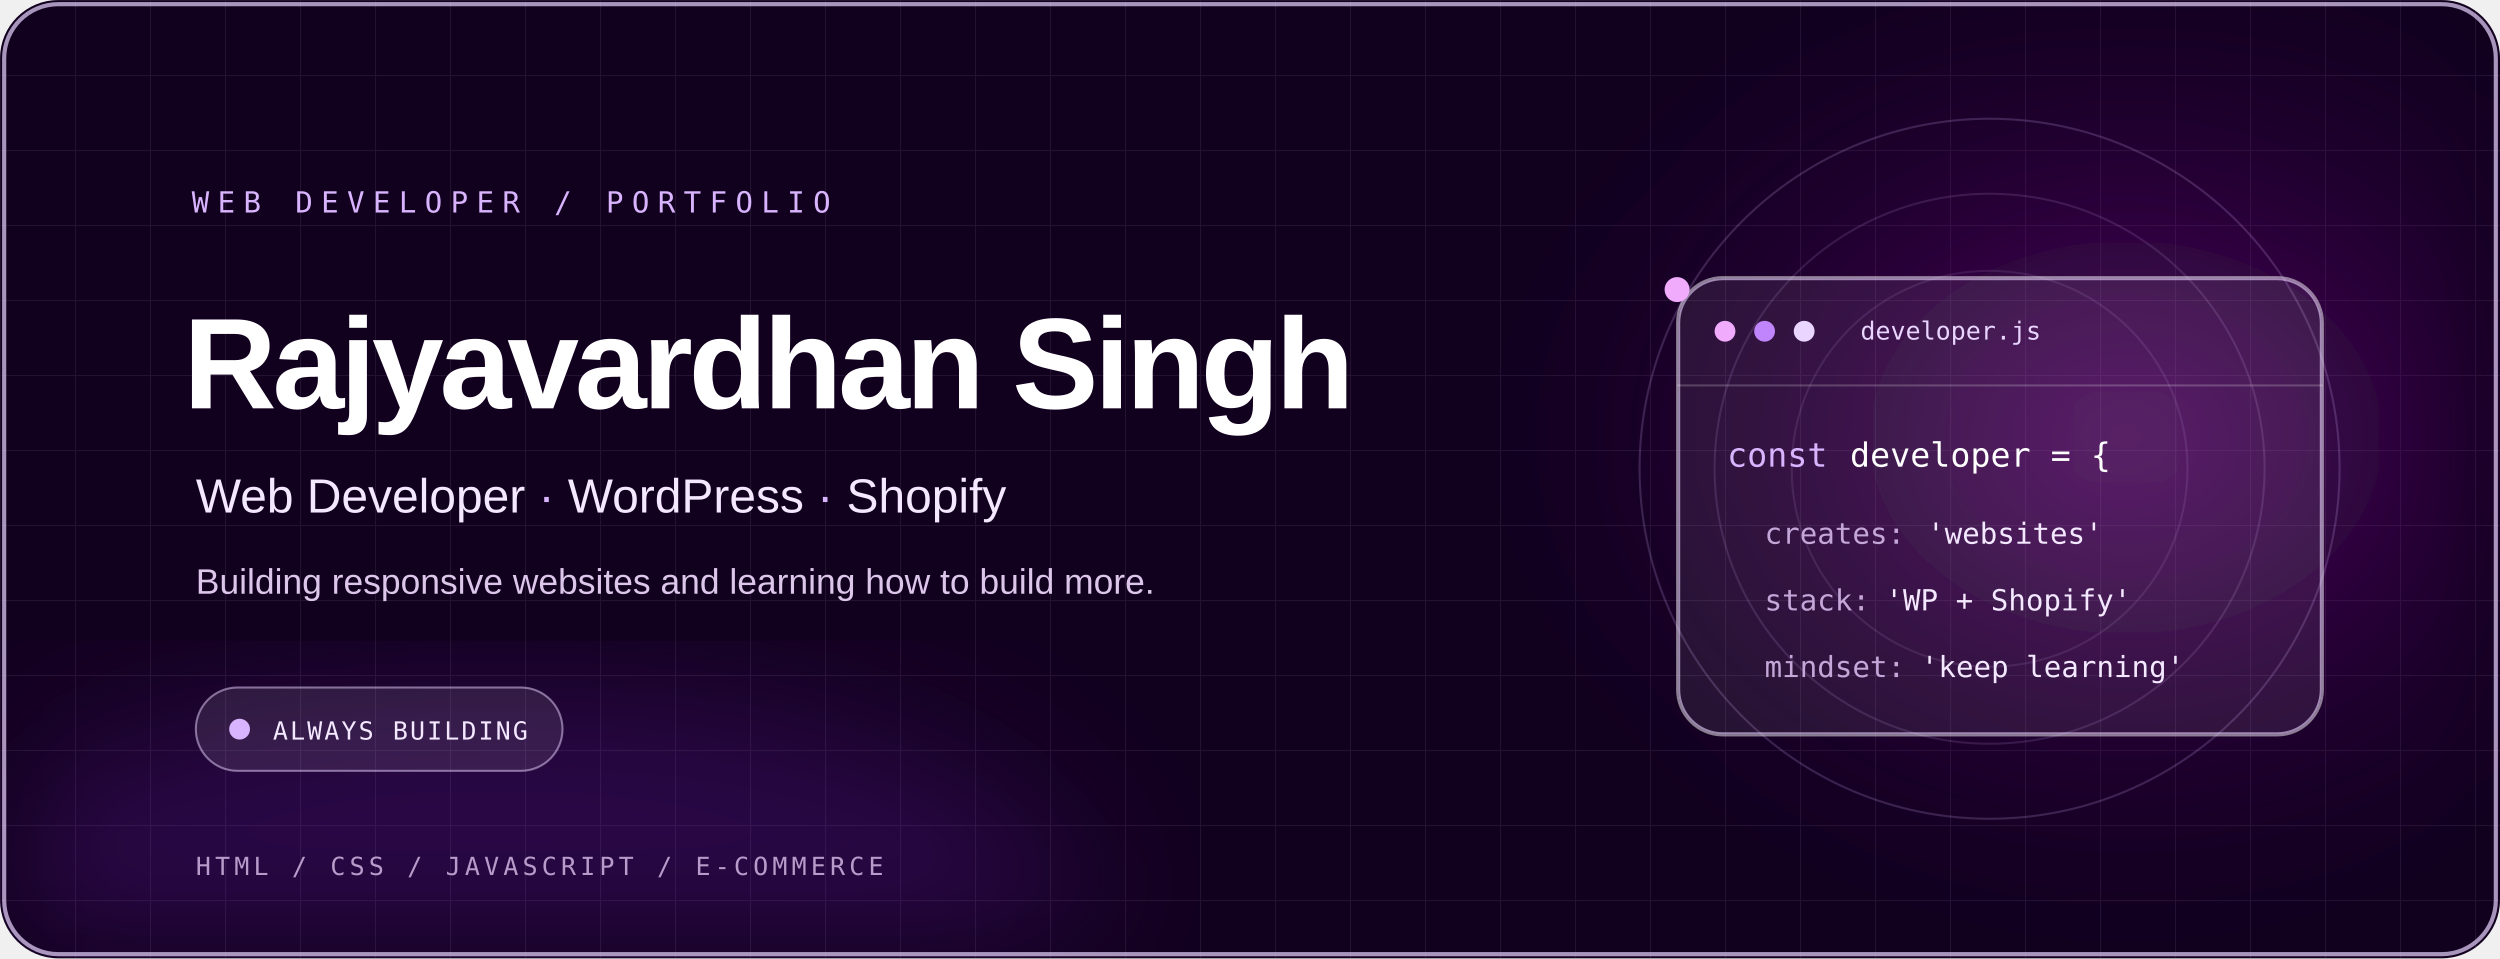
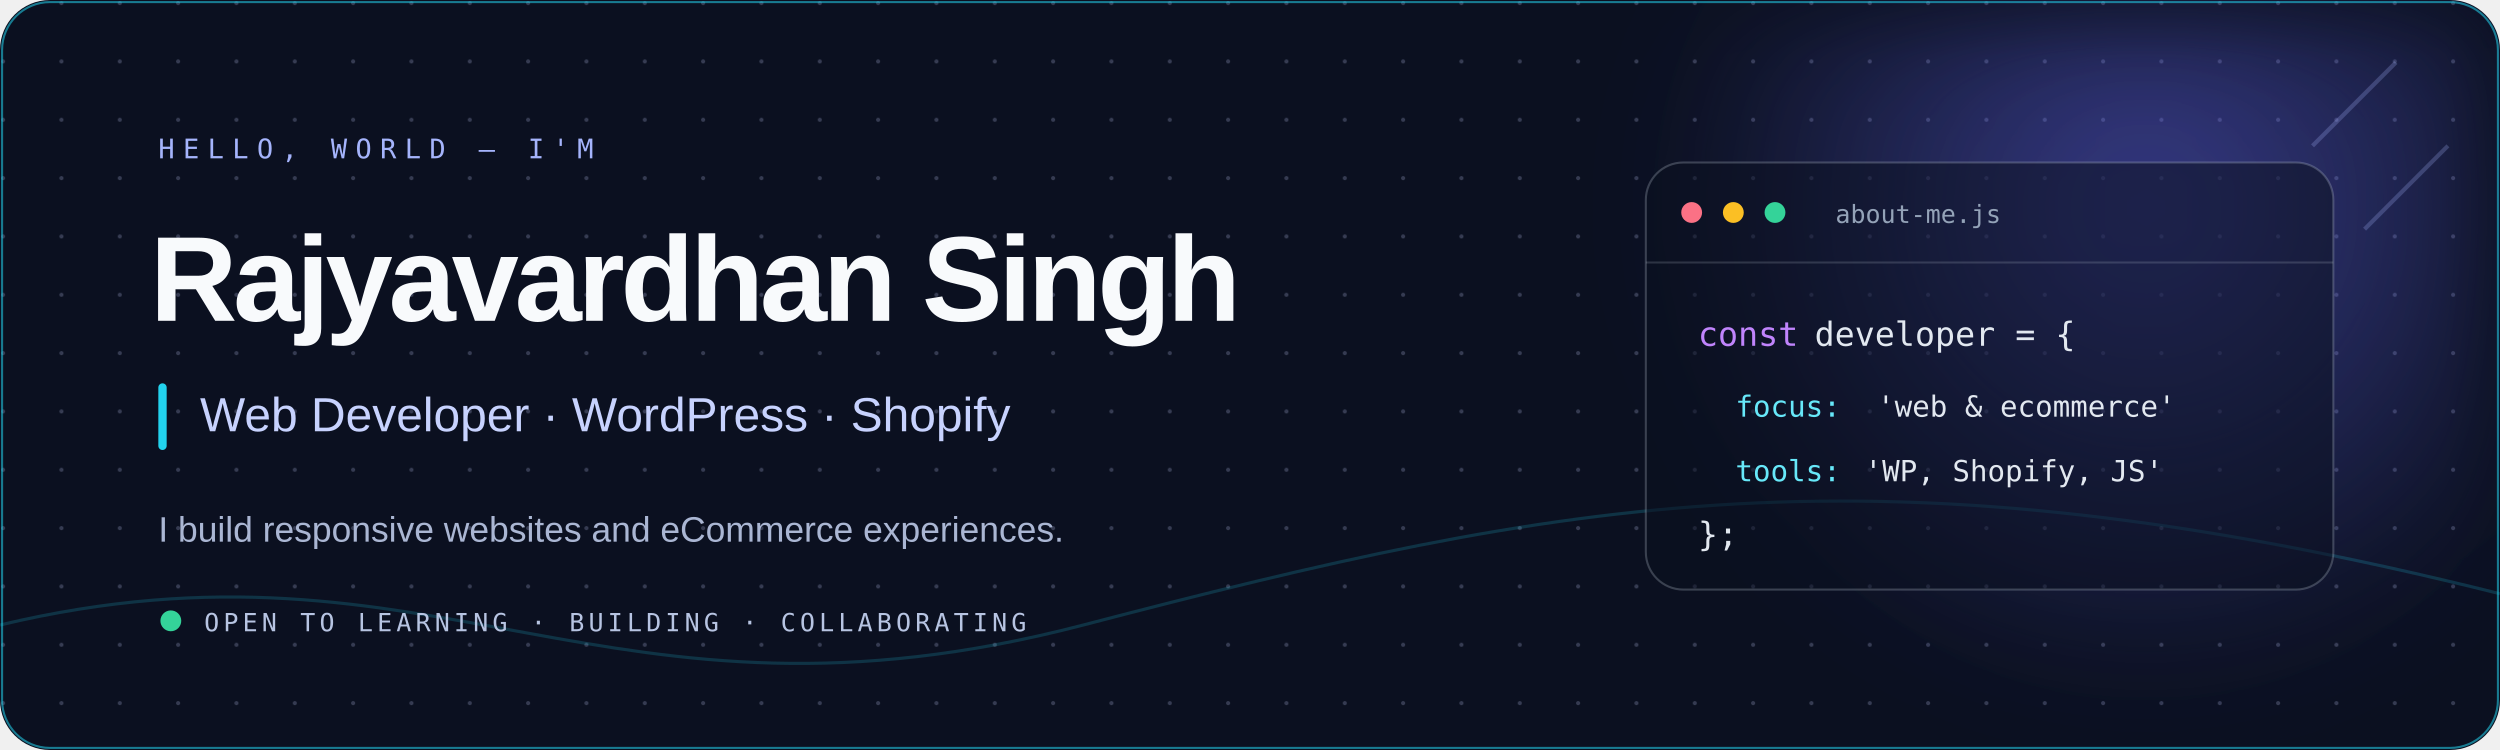
- <svg xmlns="http://www.w3.org/2000/svg" width="1200" height="460" viewBox="0 0 1200 460" fill="none">
+ <svg xmlns="http://www.w3.org/2000/svg" width="1200" height="360" viewBox="0 0 1200 360" fill="none">
  <defs>
-     <linearGradient id="bg" x1="0" y1="0" x2="1200" y2="460">
-       <stop stop-color="#12001F" />
-       <stop offset=".52" stop-color="#340055" />
-       <stop offset="1" stop-color="#170027">
-         <animate attributeName="stop-color" values="#170027;#26003D;#170027" dur="12s" repeatCount="indefinite" />
+     <linearGradient id="bg" x1="0" y1="0" x2="1200" y2="360">
+       <stop stop-color="#0B1020" />
+       <stop offset=".58" stop-color="#111B35" />
+       <stop offset="1" stop-color="#21113D">
+         <animate attributeName="x2" values="1200;700;1200" dur="14s" repeatCount="indefinite" />
      </stop>
    </linearGradient>
-     <linearGradient id="edge" x1="0" y1="0" x2="1200" y2="460">
-       <stop stop-color="#E9D5FF" />
-       <stop offset=".48" stop-color="#A855F7" />
-       <stop offset="1" stop-color="#F0ABFC" />
-     </linearGradient>
-     <linearGradient id="name" x1="90" y1="150" x2="720" y2="230">
-       <stop stop-color="#FFFFFF" />
-       <stop offset=".55" stop-color="#E9D5FF" />
+     <linearGradient id="accent" x1="80" y1="0" x2="1050" y2="360">
+       <stop stop-color="#22D3EE" />
+       <stop offset=".52" stop-color="#818CF8" />
      <stop offset="1" stop-color="#C084FC" />
    </linearGradient>
-     <radialGradient id="aura">
-       <stop stop-color="#C026D3" stop-opacity=".42" />
-       <stop offset="1" stop-color="#340055" stop-opacity="0" />
+     <linearGradient id="shine" x1="0" y1="0" x2="1" y2="1">
+       <stop stop-color="#FFFFFF" stop-opacity=".18" />
+       <stop offset="1" stop-color="#FFFFFF" stop-opacity="0" />
+     </linearGradient>
+     <radialGradient id="orb">
+       <stop stop-color="#6366F1" stop-opacity=".5" />
+       <stop offset="1" stop-color="#6366F1" stop-opacity="0" />
    </radialGradient>
-     <pattern id="grid" width="36" height="36" patternUnits="userSpaceOnUse">
-       <path d="M36 0H0V36" stroke="#F3E8FF" stroke-opacity=".08" />
+     <pattern id="dots" width="28" height="28" patternUnits="userSpaceOnUse">
+       <circle cx="1.5" cy="1.5" r="1" fill="#C7D2FE" opacity=".22" />
    </pattern>
    <filter id="blur">
-       <feGaussianBlur stdDeviation="35" />
-     </filter>
-     <filter id="shadow" x="-30%" y="-30%" width="160%" height="160%">
-       <feGaussianBlur stdDeviation="12" />
+       <feGaussianBlur stdDeviation="28" />
    </filter>
    <clipPath id="clip">
-       <rect width="1200" height="460" rx="28" />
+       <rect width="1200" height="360" rx="24" />
    </clipPath>
  </defs>
  <g clip-path="url(#clip)">
-     <rect width="1200" height="460" fill="url(#bg)" />
-     <rect width="1200" height="460" fill="url(#grid)" />
-     <ellipse cx="1020" cy="210" rx="300" ry="230" fill="url(#aura)" filter="url(#blur)">
-       <animate attributeName="cx" values="1020;900;1020" dur="11s" repeatCount="indefinite" />
-     </ellipse>
-     <ellipse cx="240" cy="440" rx="280" ry="110" fill="#7E22CE" opacity=".22" filter="url(#blur)" />
-     <rect x="2" y="2" width="1196" height="456" rx="26" stroke="url(#edge)" stroke-opacity=".7" stroke-width="2" />
-     <path d="M58 72V386" stroke="url(#edge)" stroke-width="3" stroke-linecap="round" />
-     <text x="92" y="102" fill="#D8B4FE" font-family="monospace" font-size="14" letter-spacing="4">WEB DEVELOPER  /  PORTFOLIO</text>
-     <text x="88" y="196" fill="url(#name)" font-family="Arial,sans-serif" font-size="62" font-weight="700" letter-spacing="-2">Rajyavardhan Singh</text>
-     <text x="94" y="246" fill="#F3E8FF" font-family="Arial,sans-serif" font-size="23">Web Developer <tspan fill="#D8B4FE">·</tspan> WordPress <tspan fill="#D8B4FE">·</tspan> Shopify</text>
-     <text x="94" y="285" fill="#DCC6EA" font-family="Arial,sans-serif" font-size="17">Building responsive websites and learning how to build more.</text>
-     <g transform="translate(94 330)">
-       <rect width="176" height="40" rx="20" fill="#FFFFFF" fill-opacity=".09" stroke="#E9D5FF" stroke-opacity=".5" />
-       <circle cx="21" cy="20" r="5" fill="#D8B4FE">
-         <animate attributeName="opacity" values="1;.3;1" dur="2s" repeatCount="indefinite" />
+     <rect width="1200" height="360" fill="url(#bg)" />
+     <rect width="1200" height="360" fill="url(#dots)" />
+     <circle cx="1030" cy="100" r="230" fill="url(#orb)" filter="url(#blur)">
+       <animate attributeName="cx" values="1030;930;1030" dur="12s" repeatCount="indefinite" />
+     </circle>
+     <path d="M0 300C210 250 290 360 520 300S900 210 1200 285" stroke="url(#accent)" stroke-opacity=".18" stroke-width="1.5" />
+     <rect x="1" y="1" width="1198" height="358" rx="23" stroke="url(#accent)" stroke-opacity=".55" />
+     <text x="76" y="76" fill="#A5B4FC" font-family="monospace" font-size="13" letter-spacing="4">HELLO, WORLD — I'M</text>
+     <text x="72" y="154" fill="#F8FAFC" font-family="Arial,sans-serif" font-size="58" font-weight="700" letter-spacing="-2">Rajyavardhan Singh</text>
+     <rect x="76" y="184" width="4" height="32" rx="2" fill="#22D3EE">
+       <animate attributeName="opacity" values="1;0;1" dur="1.2s" repeatCount="indefinite" />
+     </rect>
+     <text x="96" y="207" fill="#C7D2FE" font-family="Arial,sans-serif" font-size="23">Web Developer · WordPress · Shopify</text>
+     <text x="76" y="260" fill="#AAB6D3" font-family="Arial,sans-serif" font-size="17">I build responsive websites and eCommerce experiences.</text>
+     <g transform="translate(76 292)">
+       <circle cx="6" cy="6" r="5" fill="#34D399">
+         <animate attributeName="opacity" values="1;.35;1" dur="2s" repeatCount="indefinite" />
      </circle>
-       <text x="37" y="25" fill="#F3E8FF" font-family="monospace" font-size="12" letter-spacing="1">ALWAYS BUILDING</text>
+       <text x="22" y="11" fill="#B7C4E2" font-family="monospace" font-size="12" letter-spacing="2">OPEN TO LEARNING · BUILDING · COLLABORATING</text>
    </g>
-     <g transform="translate(770 105)">
-       <g opacity=".55">
-         <circle cx="185" cy="120" r="168" stroke="#D8B4FE" stroke-opacity=".35" />
-         <circle cx="185" cy="120" r="132" stroke="#D8B4FE" stroke-opacity=".25" />
-         <circle cx="185" cy="120" r="95" stroke="#D8B4FE" stroke-opacity=".2" />
-       </g>
-       <g transform="translate(35 28)">
-         <rect x="0" y="0" width="310" height="220" rx="22" fill="#FFFFFF" fill-opacity=".075" stroke="#FFFFFF" stroke-opacity=".48" />
-         <rect x="1" y="1" width="308" height="218" rx="21" stroke="url(#edge)" stroke-opacity=".6" />
-         <path d="M0 52H310" stroke="#FFFFFF" stroke-opacity=".2" />
-         <circle cx="23" cy="26" r="5" fill="#F0ABFC" />
-         <circle cx="42" cy="26" r="5" fill="#C084FC" />
-         <circle cx="61" cy="26" r="5" fill="#E9D5FF" />
-         <text x="88" y="30" fill="#E9D5FF" font-family="monospace" font-size="12">developer.js</text>
-         <text x="24" y="91" fill="#D8B4FE" font-family="monospace" font-size="16">const</text>
-         <text x="83" y="91" fill="#FFFFFF" font-family="monospace" font-size="16">developer = {</text>
-         <text x="42" y="128" fill="#C4A7D8" font-family="monospace" font-size="14">creates:</text>
-         <text x="120" y="128" fill="#F3E8FF" font-family="monospace" font-size="14">'websites'</text>
-         <text x="42" y="160" fill="#C4A7D8" font-family="monospace" font-size="14">stack:</text>
-         <text x="100" y="160" fill="#F3E8FF" font-family="monospace" font-size="14">'WP + Shopify'</text>
-         <text x="42" y="192" fill="#C4A7D8" font-family="monospace" font-size="14">mindset:</text>
-         <text x="117" y="192" fill="#F3E8FF" font-family="monospace" font-size="14">'keep learning'</text>
-         <animateTransform attributeName="transform" type="scale" values="1;1.035;1" dur="7s" repeatCount="indefinite" additive="sum" />
-       </g>
-       <circle cx="35" cy="34" r="6" fill="#F0ABFC">
-         <animateMotion dur="8s" repeatCount="indefinite" path="M0 0 A168 168 0 1 1 0 0.1" />
-       </circle>
+     <g transform="translate(790 78)">
+       <rect width="330" height="205" rx="18" fill="#0A1020" fill-opacity=".52" stroke="#CBD5E1" stroke-opacity=".25" />
+       <path d="M0 48H330" stroke="#CBD5E1" stroke-opacity=".18" />
+       <circle cx="22" cy="24" r="5" fill="#FB7185" />
+       <circle cx="42" cy="24" r="5" fill="#FBBF24" />
+       <circle cx="62" cy="24" r="5" fill="#34D399" />
+       <text x="91" y="29" fill="#94A3B8" font-family="monospace" font-size="12">about-me.js</text>
+       <text x="25" y="88" fill="#C084FC" font-family="monospace" font-size="16">const</text>
+       <text x="81" y="88" fill="#E2E8F0" font-family="monospace" font-size="16">developer = {</text>
+       <text x="43" y="122" fill="#67E8F9" font-family="monospace" font-size="14">focus:</text>
+       <text x="111" y="122" fill="#E2E8F0" font-family="monospace" font-size="14">'web &amp; ecommerce'</text>
+       <text x="43" y="153" fill="#67E8F9" font-family="monospace" font-size="14">tools:</text>
+       <text x="105" y="153" fill="#E2E8F0" font-family="monospace" font-size="14">'WP, Shopify, JS'</text>
+       <text x="25" y="184" fill="#E2E8F0" font-family="monospace" font-size="16">};</text>
+       <animateTransform attributeName="transform" type="translate" values="790 78;790 70;790 78" dur="6s" repeatCount="indefinite" />
    </g>
-     <text x="94" y="420" fill="#B99BCB" font-family="monospace" font-size="12" letter-spacing="2">HTML  /  CSS  /  JAVASCRIPT  /  E-COMMERCE</text>
+     <path d="M1110 70L1150 30M1135 110L1175 70" stroke="#A5B4FC" stroke-opacity=".25" stroke-width="2" />
  </g>
</svg>
